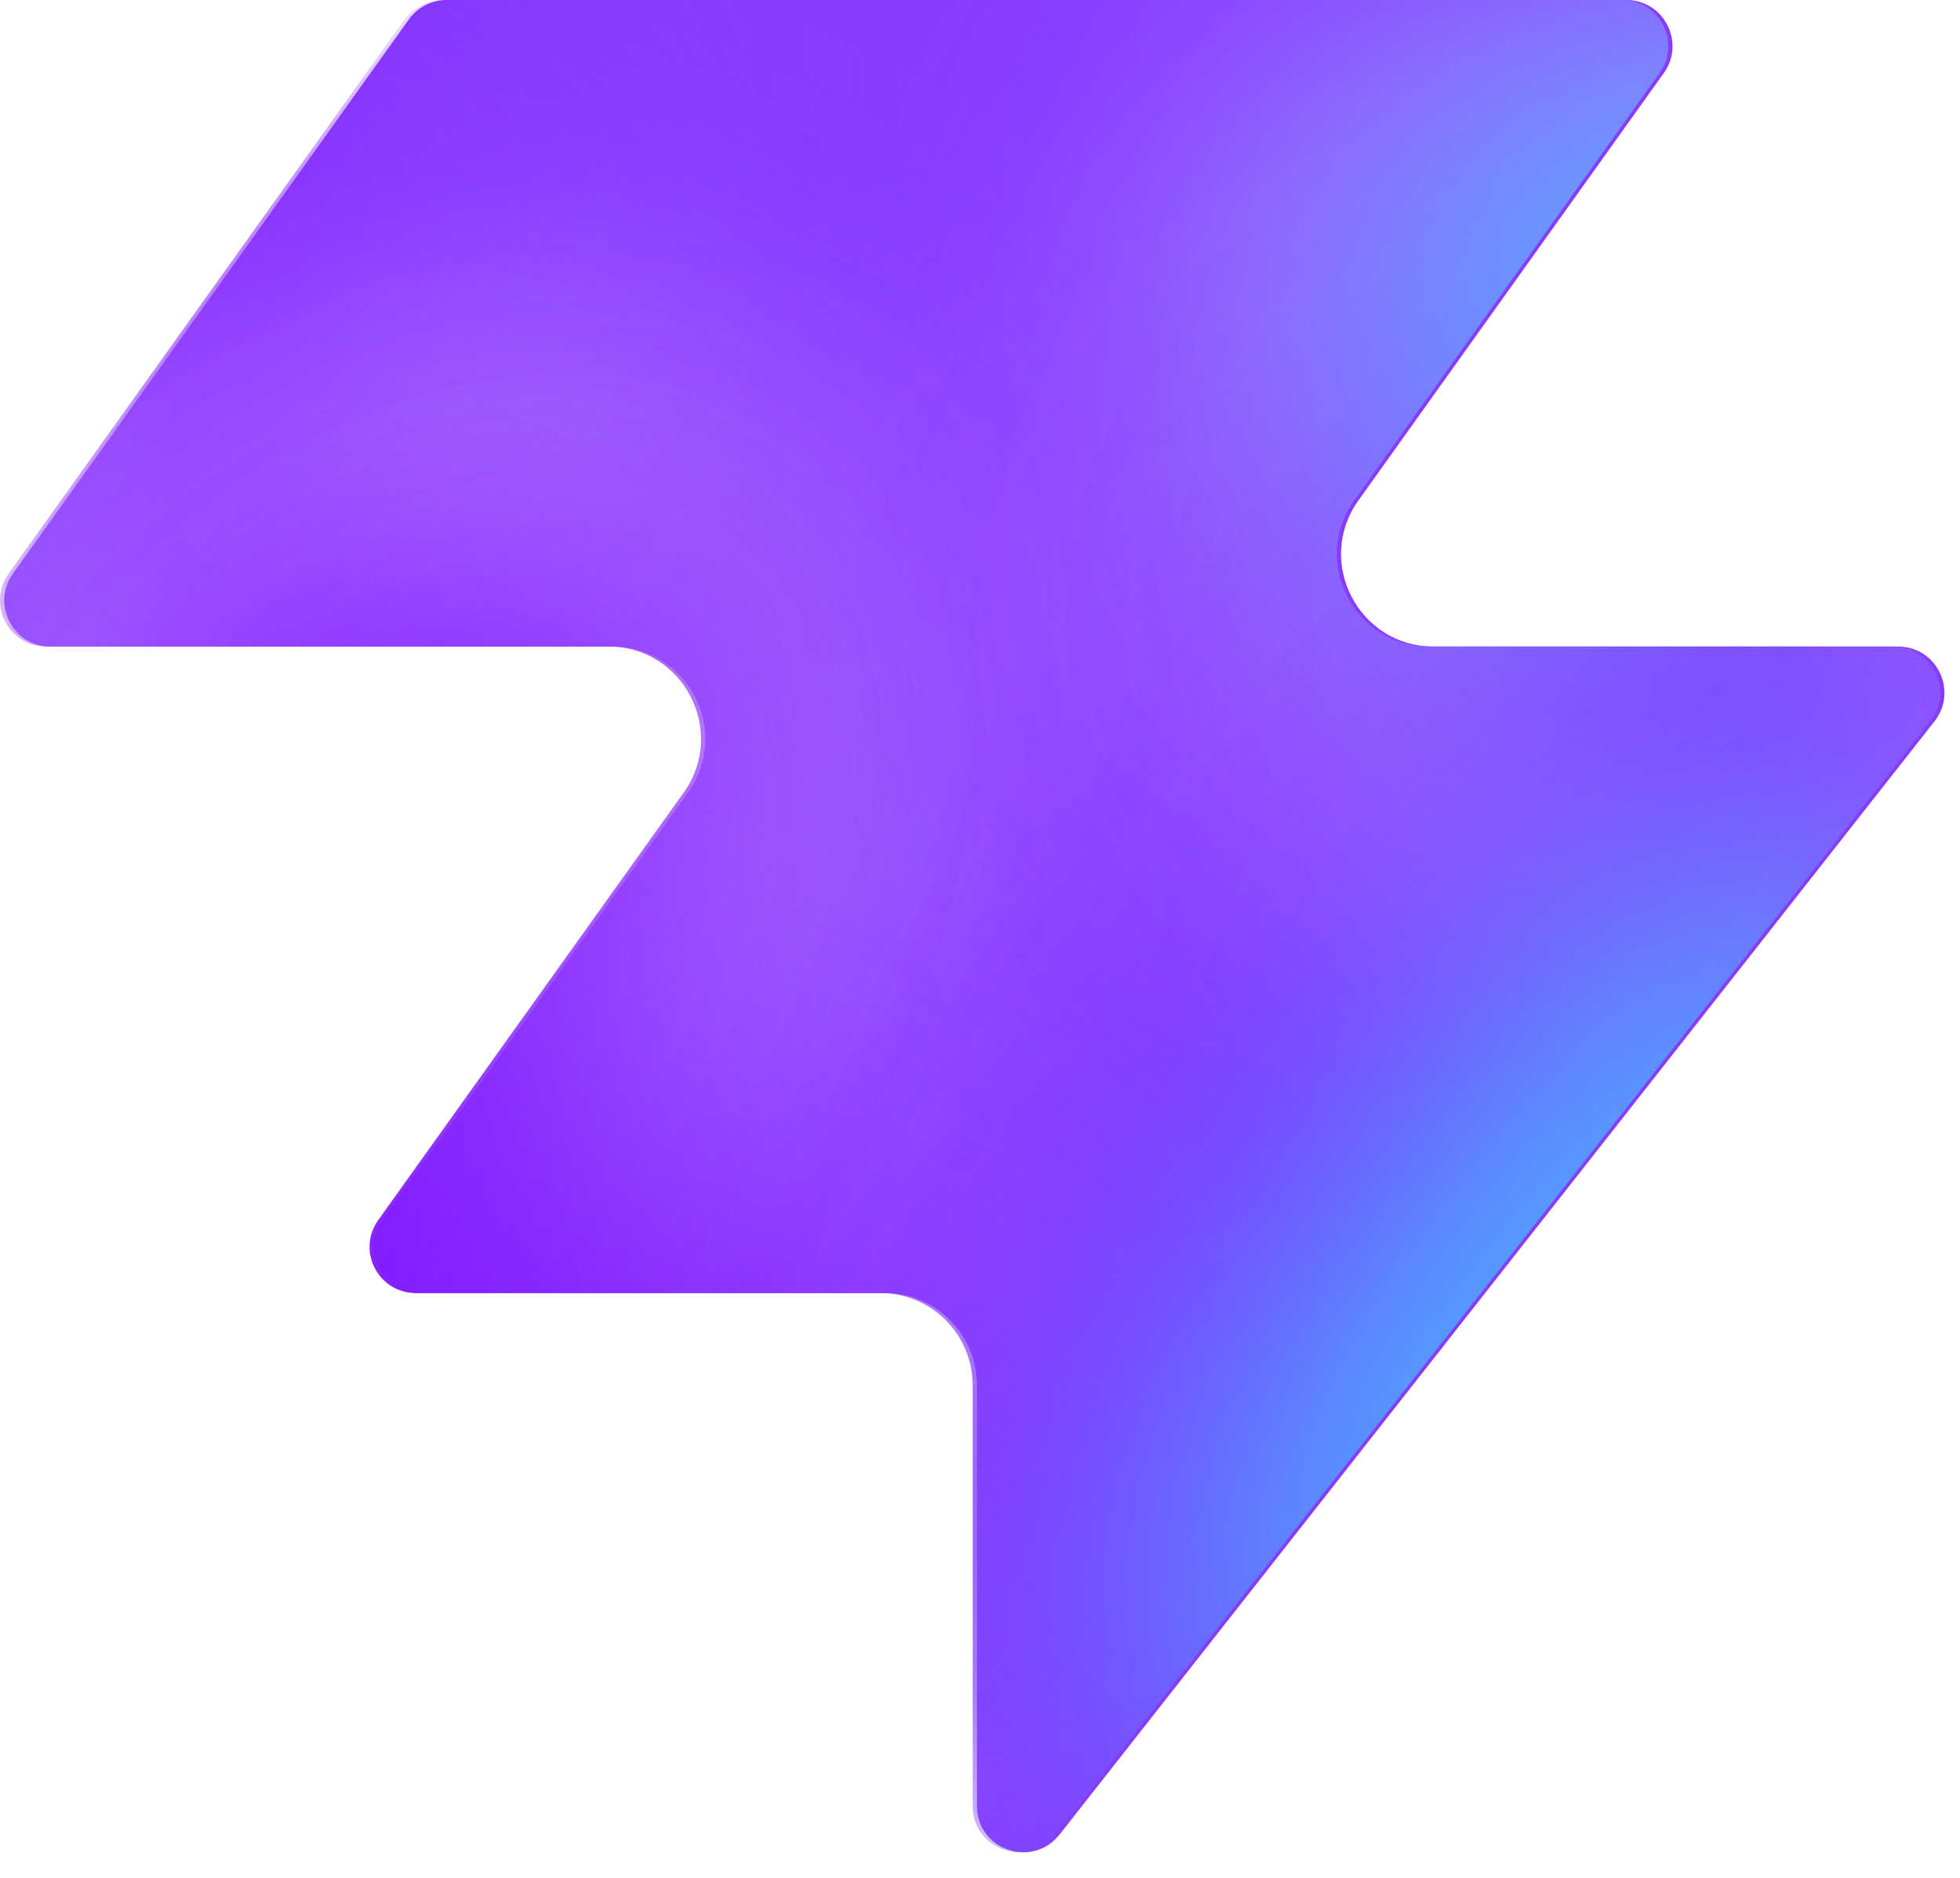
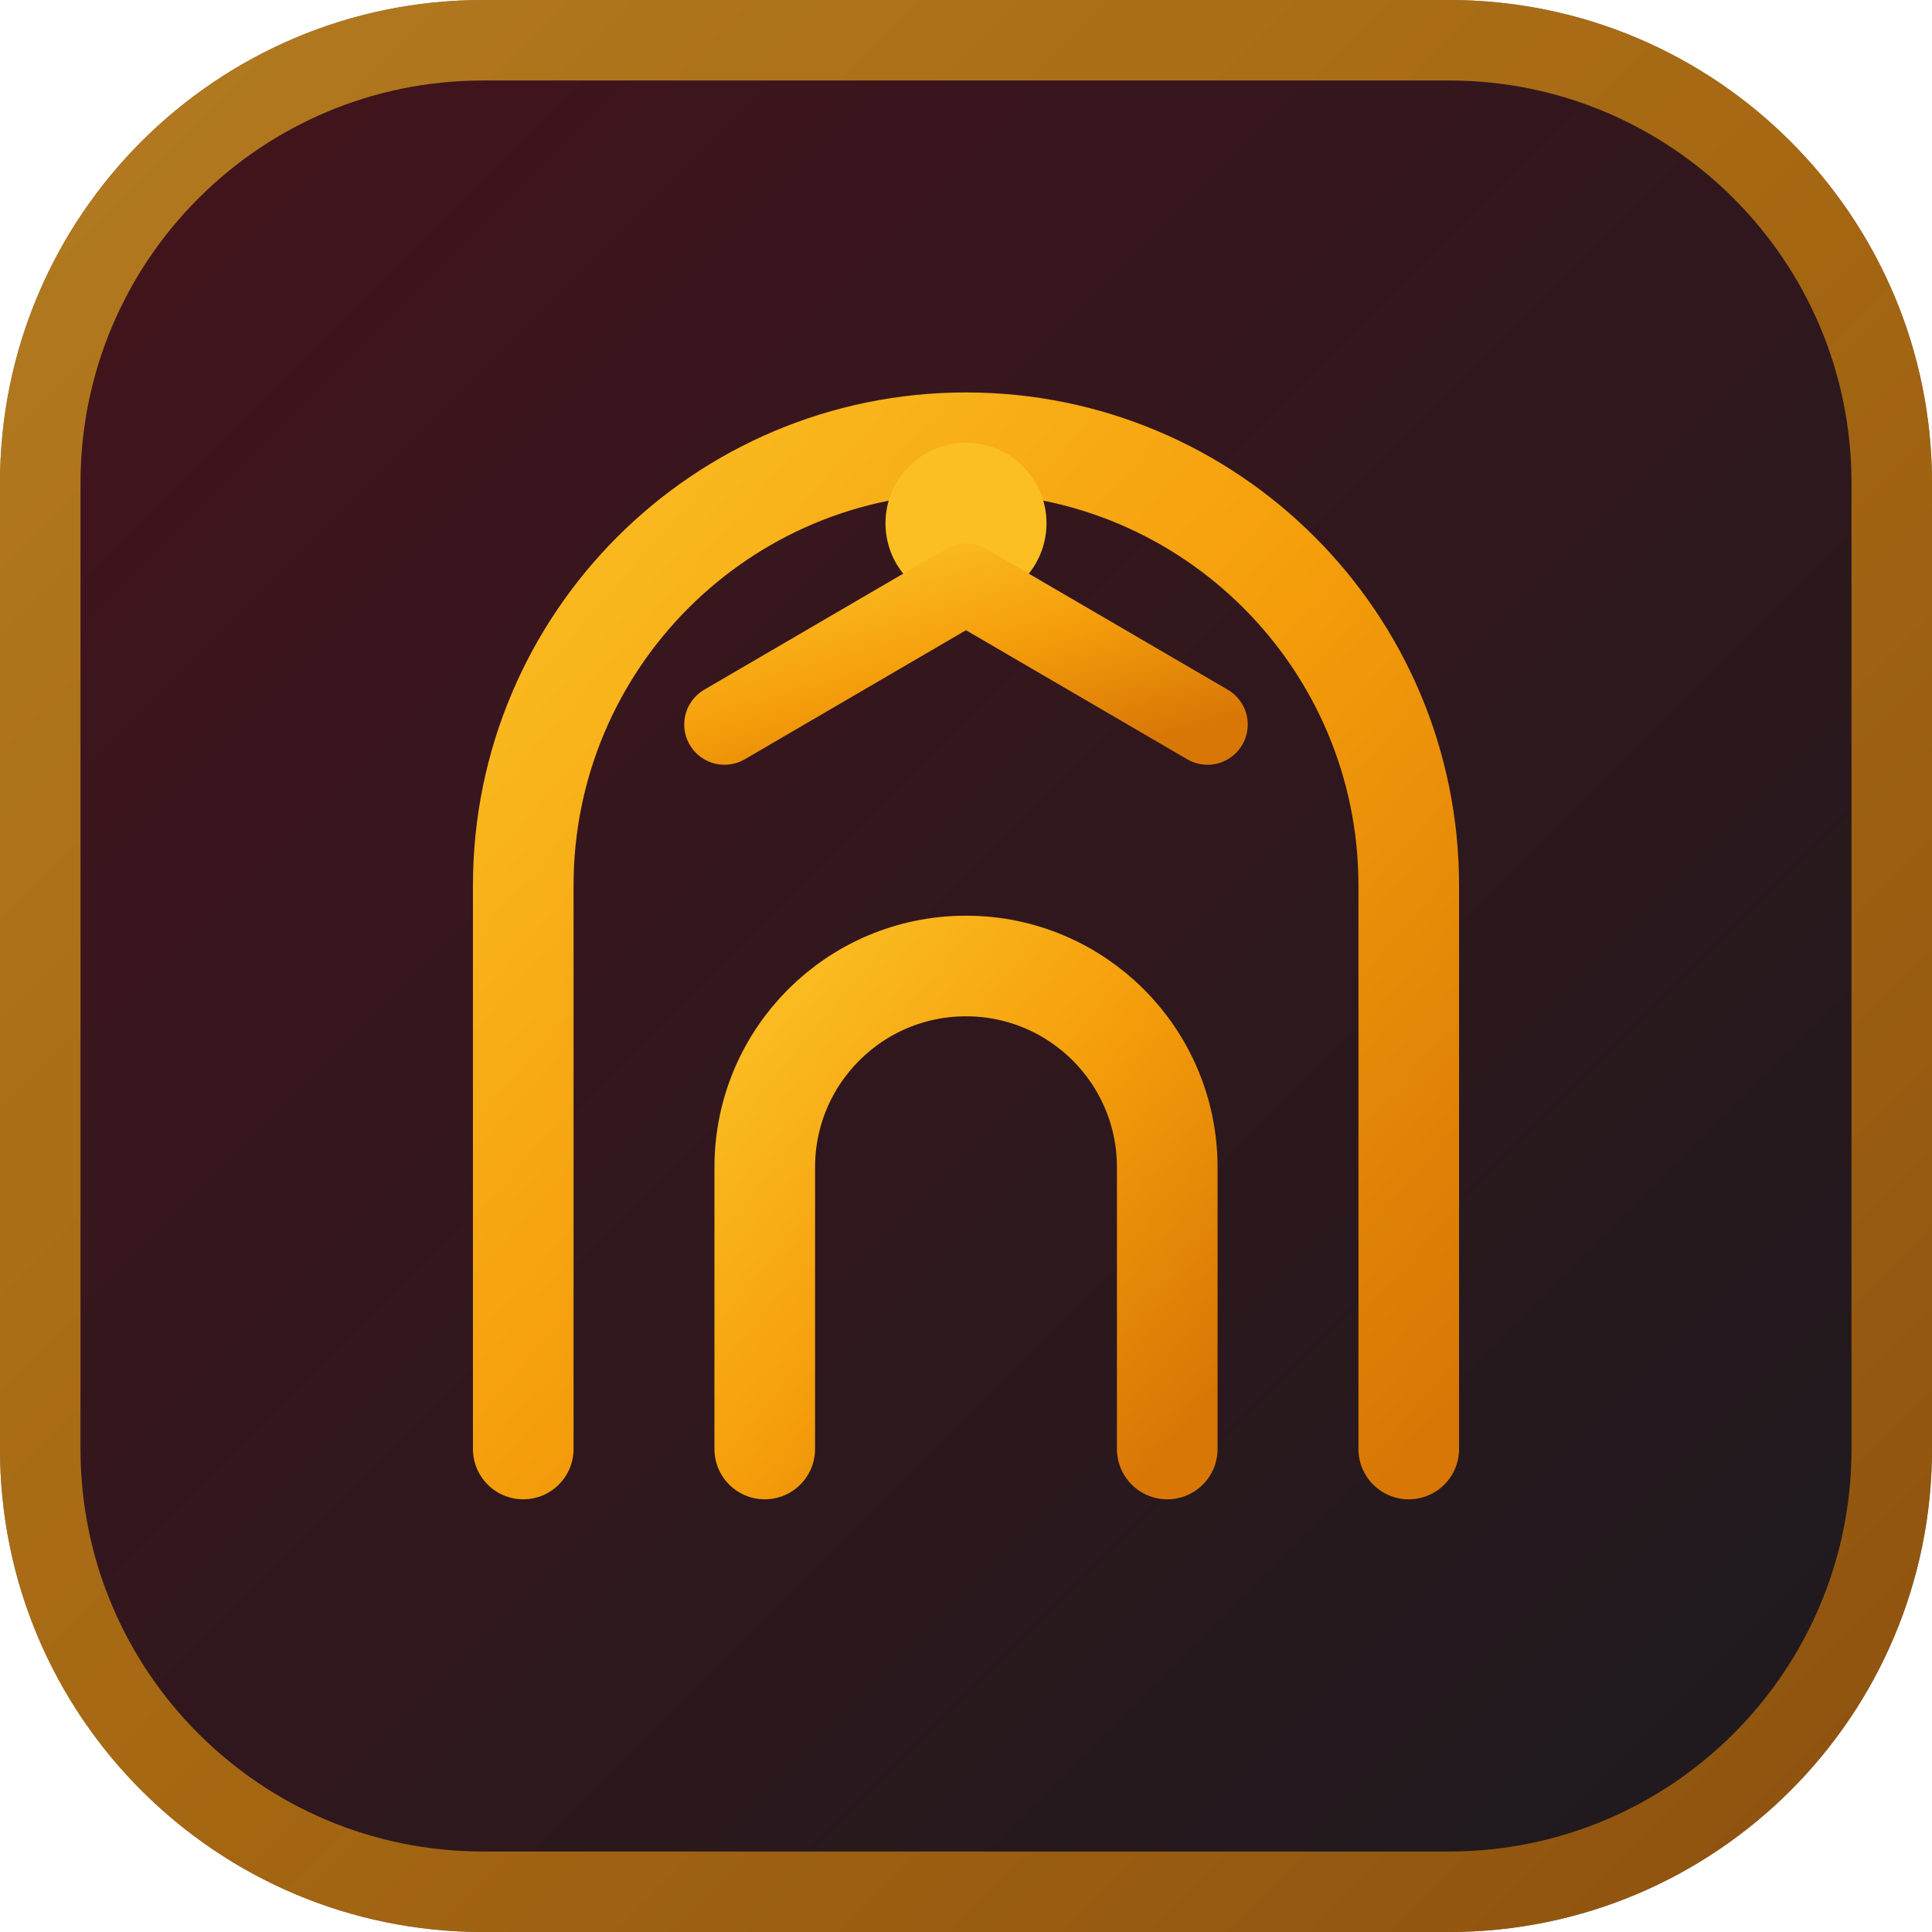
- <svg xmlns="http://www.w3.org/2000/svg" width="48" height="46" fill="none" viewBox="0 0 48 46">
-   <path fill="#863bff" d="M25.946 44.938c-.664.845-2.021.375-2.021-.698V33.937a2.26 2.26 0 0 0-2.262-2.262H10.287c-.92 0-1.456-1.04-.92-1.788l7.48-10.471c1.07-1.497 0-3.578-1.842-3.578H1.237c-.92 0-1.456-1.04-.92-1.788L10.013.474c.214-.297.556-.474.92-.474h28.894c.92 0 1.456 1.04.92 1.788l-7.48 10.471c-1.07 1.498 0 3.579 1.842 3.579h11.377c.943 0 1.473 1.088.89 1.83L25.947 44.94z" style="fill:#863bff;fill:color(display-p3 .525 .23 1);fill-opacity:1" />
-   <mask id="a" width="48" height="46" x="0" y="0" maskUnits="userSpaceOnUse" style="mask-type:alpha">
-     <path fill="#000" d="M25.842 44.938c-.664.844-2.021.375-2.021-.698V33.937a2.26 2.26 0 0 0-2.262-2.262H10.183c-.92 0-1.456-1.04-.92-1.788l7.48-10.471c1.07-1.498 0-3.579-1.842-3.579H1.133c-.92 0-1.456-1.04-.92-1.787L9.91.473c.214-.297.556-.474.92-.474h28.894c.92 0 1.456 1.04.92 1.788l-7.48 10.471c-1.07 1.498 0 3.578 1.842 3.578h11.377c.943 0 1.473 1.088.89 1.832L25.843 44.94z" style="fill:#000;fill-opacity:1" />
-   </mask>
-   <g mask="url(#a)">
-     <g filter="url(#b)">
-       <ellipse cx="5.508" cy="14.704" fill="#ede6ff" rx="5.508" ry="14.704" style="fill:#ede6ff;fill:color(display-p3 .927 .903 1);fill-opacity:1" transform="matrix(.00324 1 1 -.00324 -4.47 31.516)" />
-     </g>
-     <g filter="url(#c)">
-       <ellipse cx="10.399" cy="29.851" fill="#ede6ff" rx="10.399" ry="29.851" style="fill:#ede6ff;fill:color(display-p3 .927 .903 1);fill-opacity:1" transform="matrix(.00324 1 1 -.00324 -39.328 7.883)" />
-     </g>
-     <g filter="url(#d)">
-       <ellipse cx="5.508" cy="30.487" fill="#7e14ff" rx="5.508" ry="30.487" style="fill:#7e14ff;fill:color(display-p3 .492 .077 1);fill-opacity:1" transform="rotate(89.814 -25.913 -14.639)scale(1 -1)" />
-     </g>
-     <g filter="url(#e)">
-       <ellipse cx="5.508" cy="30.599" fill="#7e14ff" rx="5.508" ry="30.599" style="fill:#7e14ff;fill:color(display-p3 .492 .077 1);fill-opacity:1" transform="rotate(89.814 -32.644 -3.334)scale(1 -1)" />
-     </g>
-     <g filter="url(#f)">
-       <ellipse cx="5.508" cy="30.599" fill="#7e14ff" rx="5.508" ry="30.599" style="fill:#7e14ff;fill:color(display-p3 .492 .077 1);fill-opacity:1" transform="matrix(.00324 1 1 -.00324 -34.34 30.47)" />
-     </g>
-     <g filter="url(#g)">
-       <ellipse cx="14.072" cy="22.078" fill="#ede6ff" rx="14.072" ry="22.078" style="fill:#ede6ff;fill:color(display-p3 .927 .903 1);fill-opacity:1" transform="rotate(93.35 24.506 48.493)scale(-1 1)" />
-     </g>
-     <g filter="url(#h)">
-       <ellipse cx="3.47" cy="21.501" fill="#7e14ff" rx="3.47" ry="21.501" style="fill:#7e14ff;fill:color(display-p3 .492 .077 1);fill-opacity:1" transform="rotate(89.009 28.708 47.59)scale(-1 1)" />
-     </g>
-     <g filter="url(#i)">
-       <ellipse cx="3.47" cy="21.501" fill="#7e14ff" rx="3.47" ry="21.501" style="fill:#7e14ff;fill:color(display-p3 .492 .077 1);fill-opacity:1" transform="rotate(89.009 28.708 47.59)scale(-1 1)" />
-     </g>
-     <g filter="url(#j)">
-       <ellipse cx=".387" cy="8.972" fill="#7e14ff" rx="4.407" ry="29.108" style="fill:#7e14ff;fill:color(display-p3 .492 .077 1);fill-opacity:1" transform="rotate(39.51 .387 8.972)" />
-     </g>
-     <g filter="url(#k)">
-       <ellipse cx="47.523" cy="-6.092" fill="#7e14ff" rx="4.407" ry="29.108" style="fill:#7e14ff;fill:color(display-p3 .492 .077 1);fill-opacity:1" transform="rotate(37.892 47.523 -6.092)" />
-     </g>
-     <g filter="url(#l)">
-       <ellipse cx="41.412" cy="6.333" fill="#47bfff" rx="5.971" ry="9.665" style="fill:#47bfff;fill:color(display-p3 .28 .748 1);fill-opacity:1" transform="rotate(37.892 41.412 6.333)" />
-     </g>
-     <g filter="url(#m)">
-       <ellipse cx="-1.879" cy="38.332" fill="#7e14ff" rx="4.407" ry="29.108" style="fill:#7e14ff;fill:color(display-p3 .492 .077 1);fill-opacity:1" transform="rotate(37.892 -1.88 38.332)" />
-     </g>
-     <g filter="url(#n)">
-       <ellipse cx="-1.879" cy="38.332" fill="#7e14ff" rx="4.407" ry="29.108" style="fill:#7e14ff;fill:color(display-p3 .492 .077 1);fill-opacity:1" transform="rotate(37.892 -1.88 38.332)" />
-     </g>
-     <g filter="url(#o)">
-       <ellipse cx="35.651" cy="29.907" fill="#7e14ff" rx="4.407" ry="29.108" style="fill:#7e14ff;fill:color(display-p3 .492 .077 1);fill-opacity:1" transform="rotate(37.892 35.651 29.907)" />
-     </g>
-     <g filter="url(#p)">
-       <ellipse cx="38.418" cy="32.4" fill="#47bfff" rx="5.971" ry="15.297" style="fill:#47bfff;fill:color(display-p3 .28 .748 1);fill-opacity:1" transform="rotate(37.892 38.418 32.4)" />
-     </g>
+ <svg xmlns="http://www.w3.org/2000/svg" viewBox="0 0 48 48" fill="none">
+   <defs>
+     <linearGradient id="gold-grad" x1="0%" y1="0%" x2="100%" y2="100%">
+       <stop offset="0%" stop-color="#fbbf24" />
+       <stop offset="50%" stop-color="#f59e0b" />
+       <stop offset="100%" stop-color="#d97706" />
+     </linearGradient>
+     <linearGradient id="bg-grad" x1="0%" y1="0%" x2="100%" y2="100%">
+       <stop offset="0%" stop-color="#46131c" />
+       <stop offset="100%" stop-color="#1b1b1e" />
+     </linearGradient>
+   </defs>
+   <rect width="48" height="48" rx="12" fill="url(#bg-grad)" />
+   <rect x="1" y="1" width="46" height="46" rx="11" fill="none" stroke="url(#gold-grad)" stroke-width="2" stroke-opacity="0.6" />
+   <g transform="translate(8, 8)" stroke="url(#gold-grad)" fill="none" stroke-linecap="round" stroke-linejoin="round">
+     <path d="M5 28V14a11 11 0 0 1 22 0v14" stroke-width="2.5" />
+     <path d="M2 28h28" stroke-width="2.8" />
+     <path d="M11 28v-7a5 5 0 0 1 10 0v7" stroke-width="2.5" />
+     <circle cx="16" cy="5" r="2" fill="#fbbf24" stroke="none" />
+     <path d="M16 2v3" stroke-width="2.2" />
+     <path d="M10 10l6-3.5 6 3.5" stroke-width="2" />
  </g>
-   <defs>
-     <filter id="b" width="60.045" height="41.654" x="-19.77" y="16.149" color-interpolation-filters="sRGB" filterUnits="userSpaceOnUse">
-       <feFlood flood-opacity="0" result="BackgroundImageFix" />
-       <feBlend in="SourceGraphic" in2="BackgroundImageFix" result="shape" />
-       <feGaussianBlur result="effect1_foregroundBlur_2002_17158" stdDeviation="7.659" />
-     </filter>
-     <filter id="c" width="90.34" height="51.437" x="-54.613" y="-7.533" color-interpolation-filters="sRGB" filterUnits="userSpaceOnUse">
-       <feFlood flood-opacity="0" result="BackgroundImageFix" />
-       <feBlend in="SourceGraphic" in2="BackgroundImageFix" result="shape" />
-       <feGaussianBlur result="effect1_foregroundBlur_2002_17158" stdDeviation="7.659" />
-     </filter>
-     <filter id="d" width="79.355" height="29.4" x="-49.64" y="2.03" color-interpolation-filters="sRGB" filterUnits="userSpaceOnUse">
-       <feFlood flood-opacity="0" result="BackgroundImageFix" />
-       <feBlend in="SourceGraphic" in2="BackgroundImageFix" result="shape" />
-       <feGaussianBlur result="effect1_foregroundBlur_2002_17158" stdDeviation="4.596" />
-     </filter>
-     <filter id="e" width="79.579" height="29.4" x="-45.045" y="20.029" color-interpolation-filters="sRGB" filterUnits="userSpaceOnUse">
-       <feFlood flood-opacity="0" result="BackgroundImageFix" />
-       <feBlend in="SourceGraphic" in2="BackgroundImageFix" result="shape" />
-       <feGaussianBlur result="effect1_foregroundBlur_2002_17158" stdDeviation="4.596" />
-     </filter>
-     <filter id="f" width="79.579" height="29.4" x="-43.513" y="21.178" color-interpolation-filters="sRGB" filterUnits="userSpaceOnUse">
-       <feFlood flood-opacity="0" result="BackgroundImageFix" />
-       <feBlend in="SourceGraphic" in2="BackgroundImageFix" result="shape" />
-       <feGaussianBlur result="effect1_foregroundBlur_2002_17158" stdDeviation="4.596" />
-     </filter>
-     <filter id="g" width="74.749" height="58.852" x="15.756" y="-17.901" color-interpolation-filters="sRGB" filterUnits="userSpaceOnUse">
-       <feFlood flood-opacity="0" result="BackgroundImageFix" />
-       <feBlend in="SourceGraphic" in2="BackgroundImageFix" result="shape" />
-       <feGaussianBlur result="effect1_foregroundBlur_2002_17158" stdDeviation="7.659" />
-     </filter>
-     <filter id="h" width="61.377" height="25.362" x="23.548" y="2.284" color-interpolation-filters="sRGB" filterUnits="userSpaceOnUse">
-       <feFlood flood-opacity="0" result="BackgroundImageFix" />
-       <feBlend in="SourceGraphic" in2="BackgroundImageFix" result="shape" />
-       <feGaussianBlur result="effect1_foregroundBlur_2002_17158" stdDeviation="4.596" />
-     </filter>
-     <filter id="i" width="61.377" height="25.362" x="23.548" y="2.284" color-interpolation-filters="sRGB" filterUnits="userSpaceOnUse">
-       <feFlood flood-opacity="0" result="BackgroundImageFix" />
-       <feBlend in="SourceGraphic" in2="BackgroundImageFix" result="shape" />
-       <feGaussianBlur result="effect1_foregroundBlur_2002_17158" stdDeviation="4.596" />
-     </filter>
-     <filter id="j" width="56.045" height="63.649" x="-27.636" y="-22.853" color-interpolation-filters="sRGB" filterUnits="userSpaceOnUse">
-       <feFlood flood-opacity="0" result="BackgroundImageFix" />
-       <feBlend in="SourceGraphic" in2="BackgroundImageFix" result="shape" />
-       <feGaussianBlur result="effect1_foregroundBlur_2002_17158" stdDeviation="4.596" />
-     </filter>
-     <filter id="k" width="54.814" height="64.646" x="20.116" y="-38.415" color-interpolation-filters="sRGB" filterUnits="userSpaceOnUse">
-       <feFlood flood-opacity="0" result="BackgroundImageFix" />
-       <feBlend in="SourceGraphic" in2="BackgroundImageFix" result="shape" />
-       <feGaussianBlur result="effect1_foregroundBlur_2002_17158" stdDeviation="4.596" />
-     </filter>
-     <filter id="l" width="33.541" height="35.313" x="24.641" y="-11.323" color-interpolation-filters="sRGB" filterUnits="userSpaceOnUse">
-       <feFlood flood-opacity="0" result="BackgroundImageFix" />
-       <feBlend in="SourceGraphic" in2="BackgroundImageFix" result="shape" />
-       <feGaussianBlur result="effect1_foregroundBlur_2002_17158" stdDeviation="4.596" />
-     </filter>
-     <filter id="m" width="54.814" height="64.646" x="-29.286" y="6.009" color-interpolation-filters="sRGB" filterUnits="userSpaceOnUse">
-       <feFlood flood-opacity="0" result="BackgroundImageFix" />
-       <feBlend in="SourceGraphic" in2="BackgroundImageFix" result="shape" />
-       <feGaussianBlur result="effect1_foregroundBlur_2002_17158" stdDeviation="4.596" />
-     </filter>
-     <filter id="n" width="54.814" height="64.646" x="-29.286" y="6.009" color-interpolation-filters="sRGB" filterUnits="userSpaceOnUse">
-       <feFlood flood-opacity="0" result="BackgroundImageFix" />
-       <feBlend in="SourceGraphic" in2="BackgroundImageFix" result="shape" />
-       <feGaussianBlur result="effect1_foregroundBlur_2002_17158" stdDeviation="4.596" />
-     </filter>
-     <filter id="o" width="54.814" height="64.646" x="8.244" y="-2.416" color-interpolation-filters="sRGB" filterUnits="userSpaceOnUse">
-       <feFlood flood-opacity="0" result="BackgroundImageFix" />
-       <feBlend in="SourceGraphic" in2="BackgroundImageFix" result="shape" />
-       <feGaussianBlur result="effect1_foregroundBlur_2002_17158" stdDeviation="4.596" />
-     </filter>
-     <filter id="p" width="39.409" height="43.623" x="18.713" y="10.588" color-interpolation-filters="sRGB" filterUnits="userSpaceOnUse">
-       <feFlood flood-opacity="0" result="BackgroundImageFix" />
-       <feBlend in="SourceGraphic" in2="BackgroundImageFix" result="shape" />
-       <feGaussianBlur result="effect1_foregroundBlur_2002_17158" stdDeviation="4.596" />
-     </filter>
-   </defs>
</svg>
